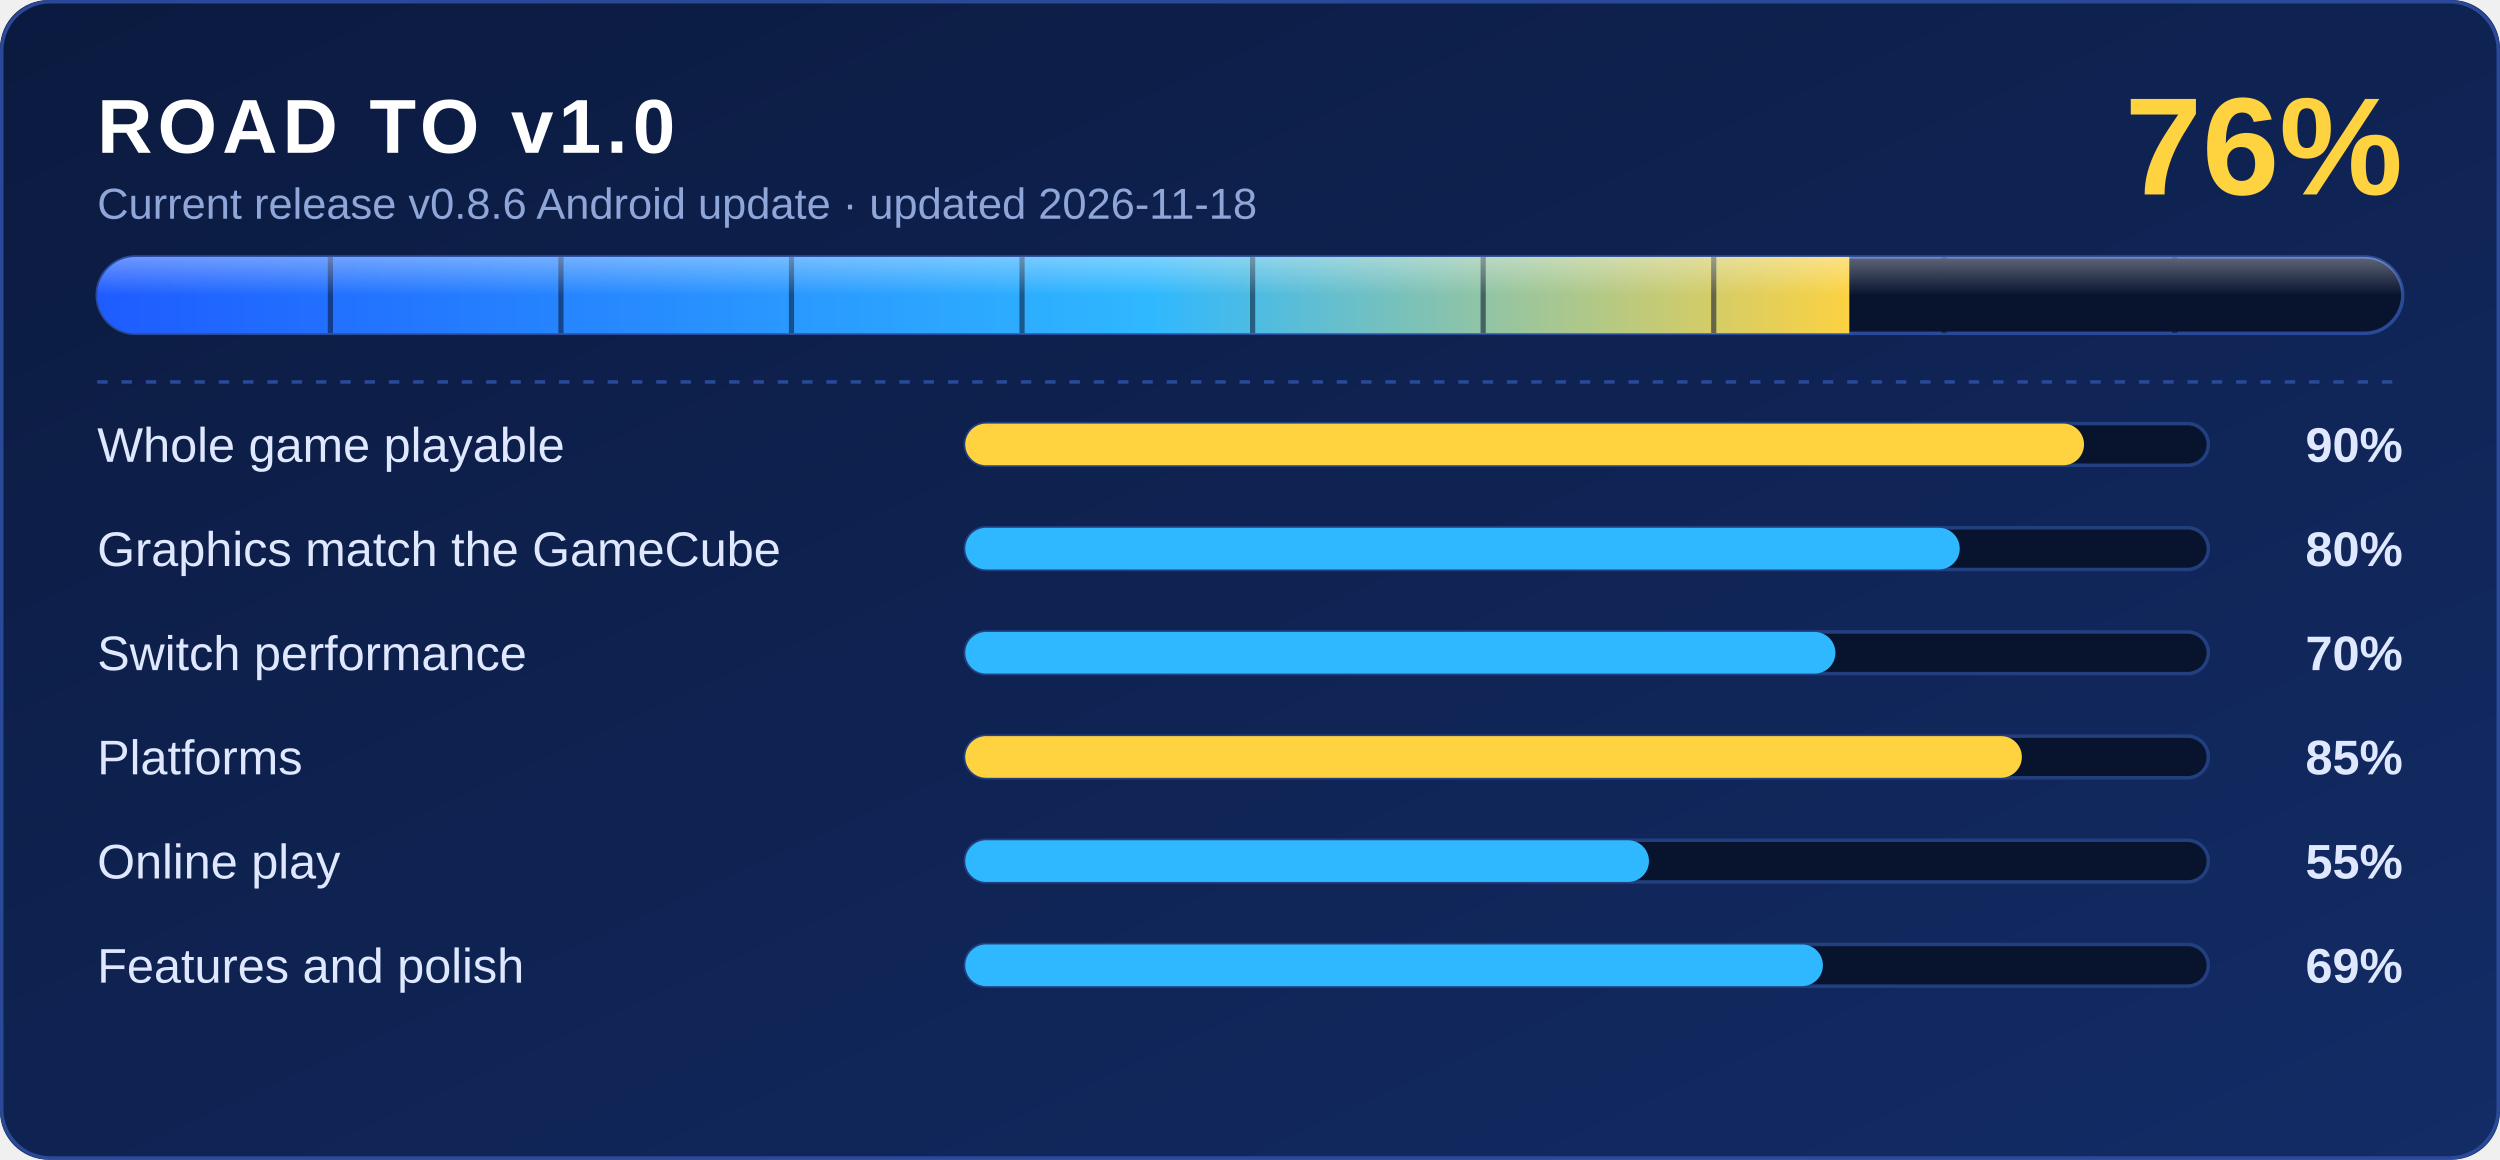
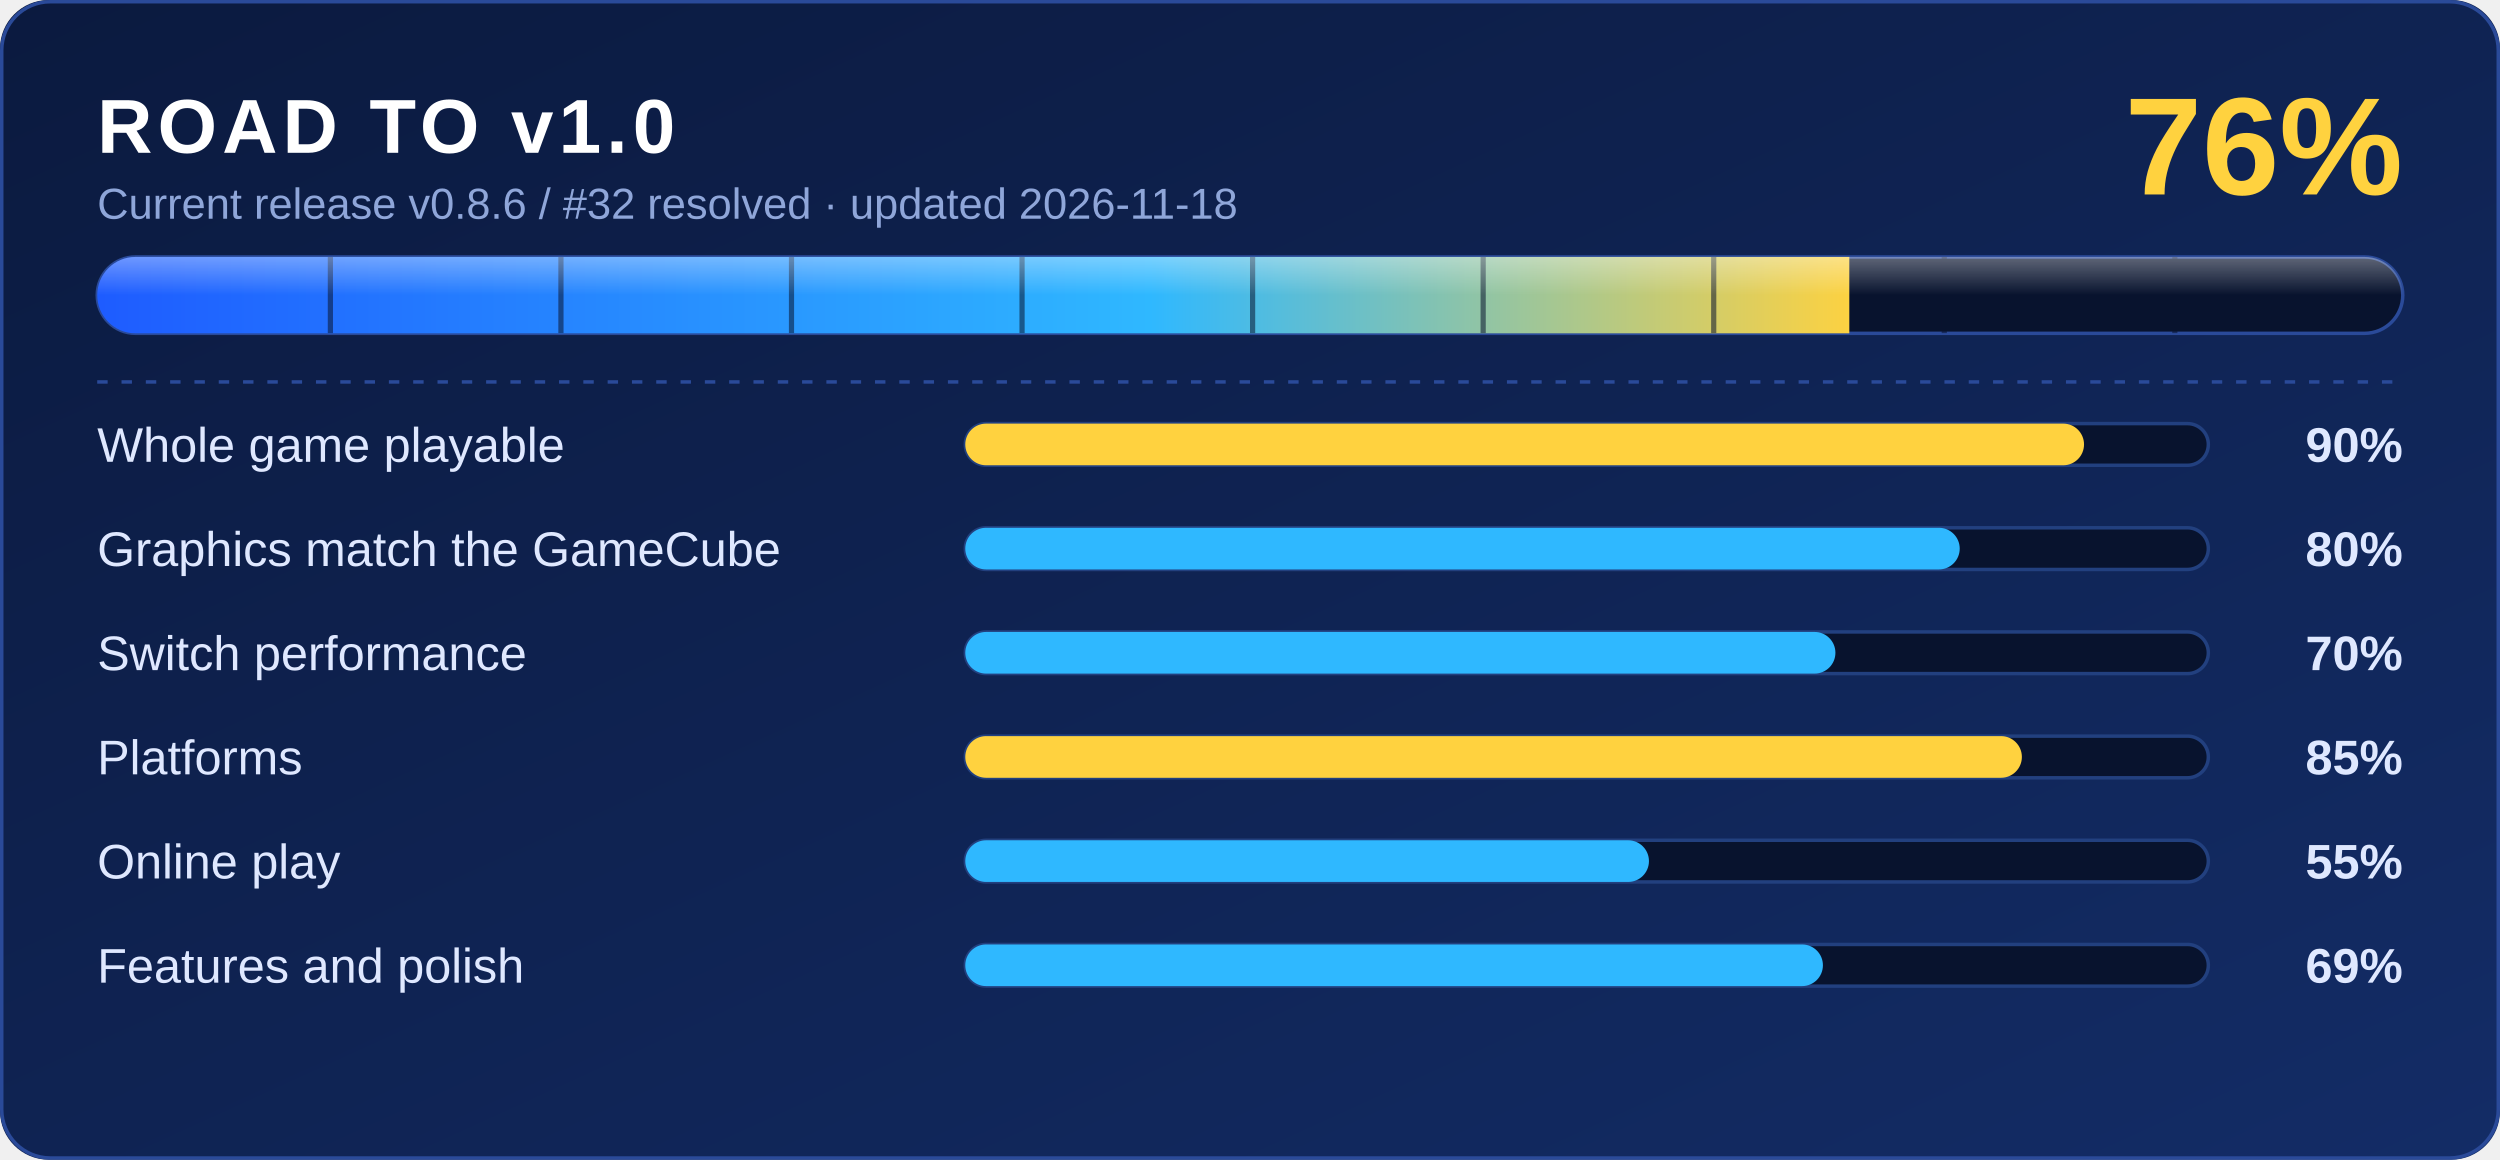
<svg xmlns="http://www.w3.org/2000/svg" width="720" height="334" viewBox="0 0 720 334" role="img" aria-label="Road to v1.0: 76% done">
  <defs>
    <linearGradient id="bg" x1="0" y1="0" x2="1" y2="1">
      <stop offset="0" stop-color="#0b1a3f" />
      <stop offset="1" stop-color="#132c66" />
    </linearGradient>
    <linearGradient id="fill" x1="0" y1="0" x2="1" y2="0">
      <stop offset="0" stop-color="#1e5bff" />
      <stop offset="0.6" stop-color="#2fb8ff" />
      <stop offset="1" stop-color="#ffd23f" />
    </linearGradient>
    <linearGradient id="shine" x1="0" y1="0" x2="0" y2="1">
      <stop offset="0" stop-color="#fff" stop-opacity="0.35" />
      <stop offset="0.5" stop-color="#fff" stop-opacity="0" />
    </linearGradient>
    <clipPath id="barclip">
      <rect x="28" y="74" width="664" height="22" rx="11" />
    </clipPath>
  </defs>
  <rect width="720" height="334" rx="14" fill="url(#bg)" />
  <rect x="0.5" y="0.5" width="719" height="333" rx="14" fill="none" stroke="#2a4a99" />
  <g font-family="'Segoe UI', -apple-system, 'Helvetica Neue', Arial, sans-serif">
    <text x="28" y="44" fill="#ffffff" font-size="22" font-weight="700" letter-spacing="1.5">ROAD TO v1.0</text>
-     <text x="28" y="63" fill="#8fa6d9" font-size="12.5">Current release v0.8.6 Android update · updated 2026-11-18</text>
+     <text x="28" y="63" fill="#8fa6d9" font-size="12.5">Current release v0.8.6 / #32 resolved · updated 2026-11-18</text>
    <text x="692" y="56" fill="#ffd23f" font-size="40" font-weight="800" text-anchor="end">76%</text>
    <rect x="28" y="74" width="664" height="22" rx="11" fill="#08132e" stroke="#2a4a99" />
    <g clip-path="url(#barclip)">
      <rect x="28" y="74" width="504.6" height="22" fill="url(#fill)" />
      <rect x="94.4" y="74" width="1.5" height="22" fill="#08132e" opacity="0.55" />
      <rect x="160.8" y="74" width="1.5" height="22" fill="#08132e" opacity="0.55" />
      <rect x="227.2" y="74" width="1.5" height="22" fill="#08132e" opacity="0.55" />
      <rect x="293.6" y="74" width="1.5" height="22" fill="#08132e" opacity="0.55" />
      <rect x="360.0" y="74" width="1.5" height="22" fill="#08132e" opacity="0.55" />
      <rect x="426.4" y="74" width="1.5" height="22" fill="#08132e" opacity="0.55" />
      <rect x="492.8" y="74" width="1.5" height="22" fill="#08132e" opacity="0.55" />
      <rect x="559.2" y="74" width="1.5" height="22" fill="#08132e" opacity="0.55" />
      <rect x="625.6" y="74" width="1.5" height="22" fill="#08132e" opacity="0.55" />
      <rect x="28" y="74" width="664" height="22" fill="url(#shine)" />
    </g>
    <line x1="28" y1="110" x2="692" y2="110" stroke="#2a4a99" stroke-dasharray="3 4" />
    <text x="28" y="133" fill="#dfe8ff" font-size="14">Whole game playable</text>
    <rect x="278" y="122" width="358" height="12" rx="6" fill="#08132e" stroke="#22407f" />
    <rect x="278" y="122" width="322.2" height="12" rx="6" fill="#ffd23f" />
    <text x="692" y="133" fill="#dfe8ff" font-size="14" font-weight="600" text-anchor="end">90%</text>
    <text x="28" y="163" fill="#dfe8ff" font-size="14">Graphics match the GameCube</text>
    <rect x="278" y="152" width="358" height="12" rx="6" fill="#08132e" stroke="#22407f" />
    <rect x="278" y="152" width="286.4" height="12" rx="6" fill="#2fb8ff" />
    <text x="692" y="163" fill="#dfe8ff" font-size="14" font-weight="600" text-anchor="end">80%</text>
    <text x="28" y="193" fill="#dfe8ff" font-size="14">Switch performance</text>
    <rect x="278" y="182" width="358" height="12" rx="6" fill="#08132e" stroke="#22407f" />
    <rect x="278" y="182" width="250.6" height="12" rx="6" fill="#2fb8ff" />
    <text x="692" y="193" fill="#dfe8ff" font-size="14" font-weight="600" text-anchor="end">70%</text>
    <text x="28" y="223" fill="#dfe8ff" font-size="14">Platforms</text>
    <rect x="278" y="212" width="358" height="12" rx="6" fill="#08132e" stroke="#22407f" />
    <rect x="278" y="212" width="304.3" height="12" rx="6" fill="#ffd23f" />
    <text x="692" y="223" fill="#dfe8ff" font-size="14" font-weight="600" text-anchor="end">85%</text>
    <text x="28" y="253" fill="#dfe8ff" font-size="14">Online play</text>
    <rect x="278" y="242" width="358" height="12" rx="6" fill="#08132e" stroke="#22407f" />
    <rect x="278" y="242" width="196.9" height="12" rx="6" fill="#2fb8ff" />
    <text x="692" y="253" fill="#dfe8ff" font-size="14" font-weight="600" text-anchor="end">55%</text>
    <text x="28" y="283" fill="#dfe8ff" font-size="14">Features and polish</text>
    <rect x="278" y="272" width="358" height="12" rx="6" fill="#08132e" stroke="#22407f" />
    <rect x="278" y="272" width="247.0" height="12" rx="6" fill="#2fb8ff" />
    <text x="692" y="283" fill="#dfe8ff" font-size="14" font-weight="600" text-anchor="end">69%</text>
  </g>
</svg>
